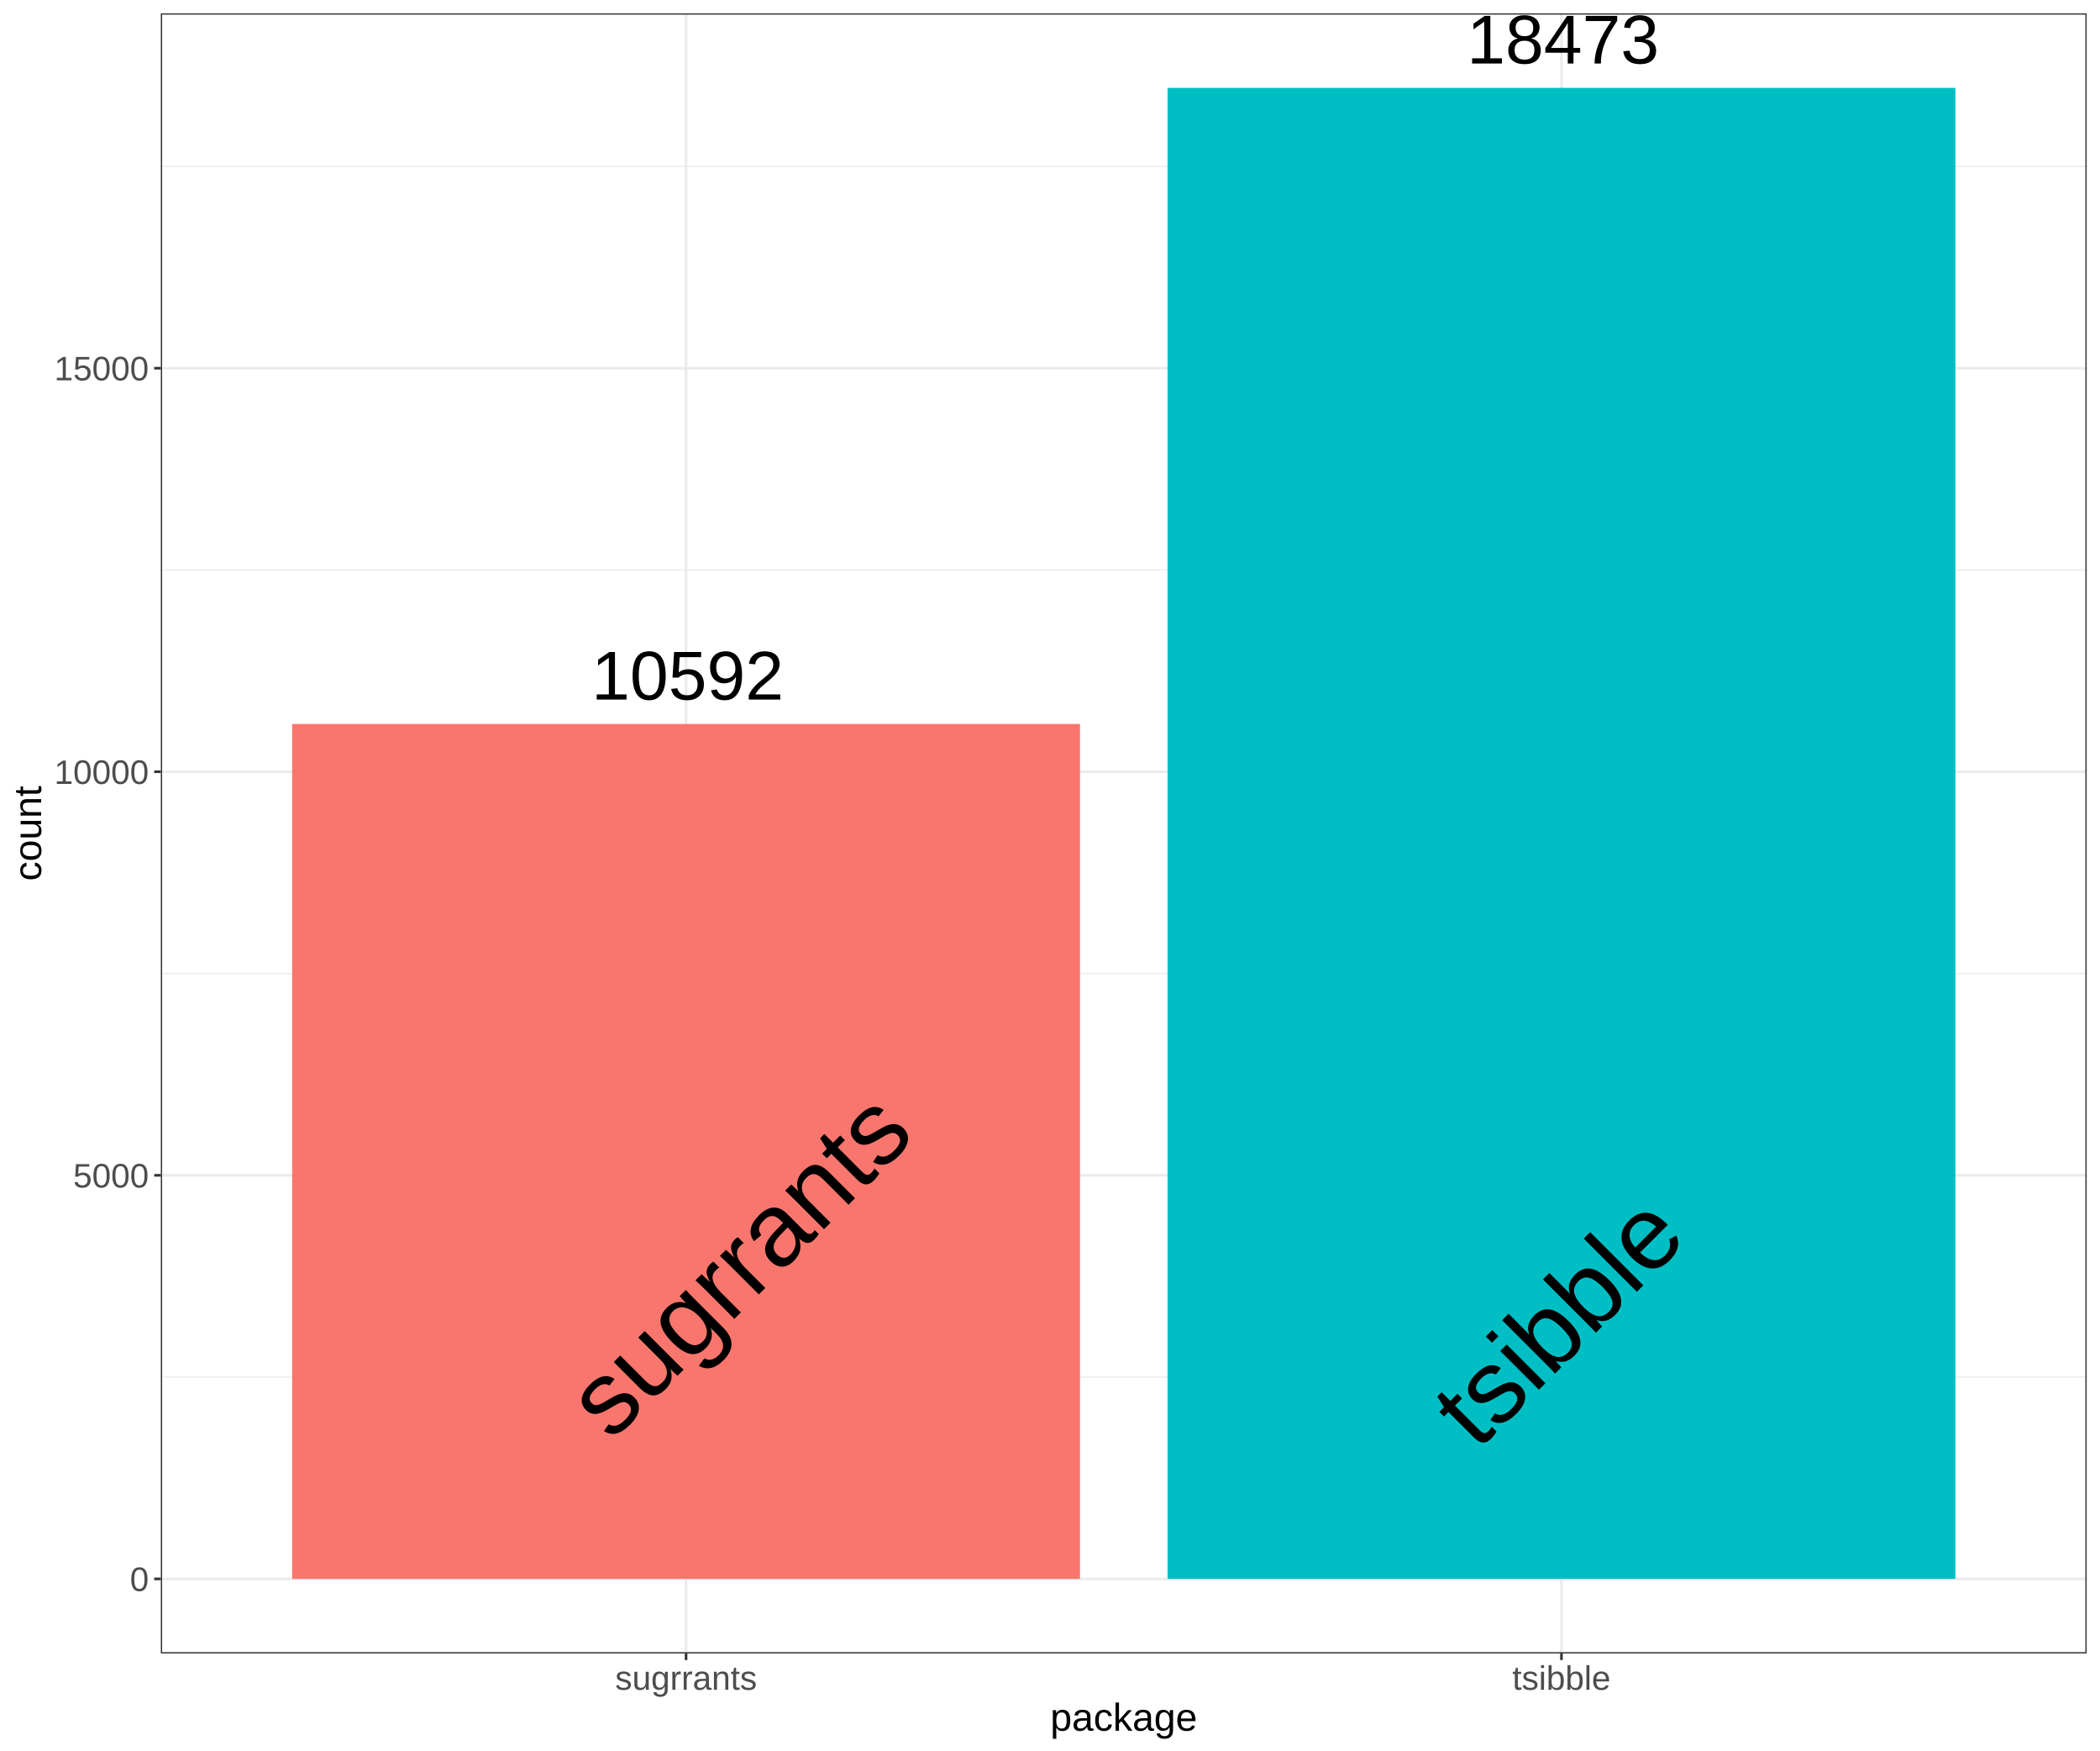
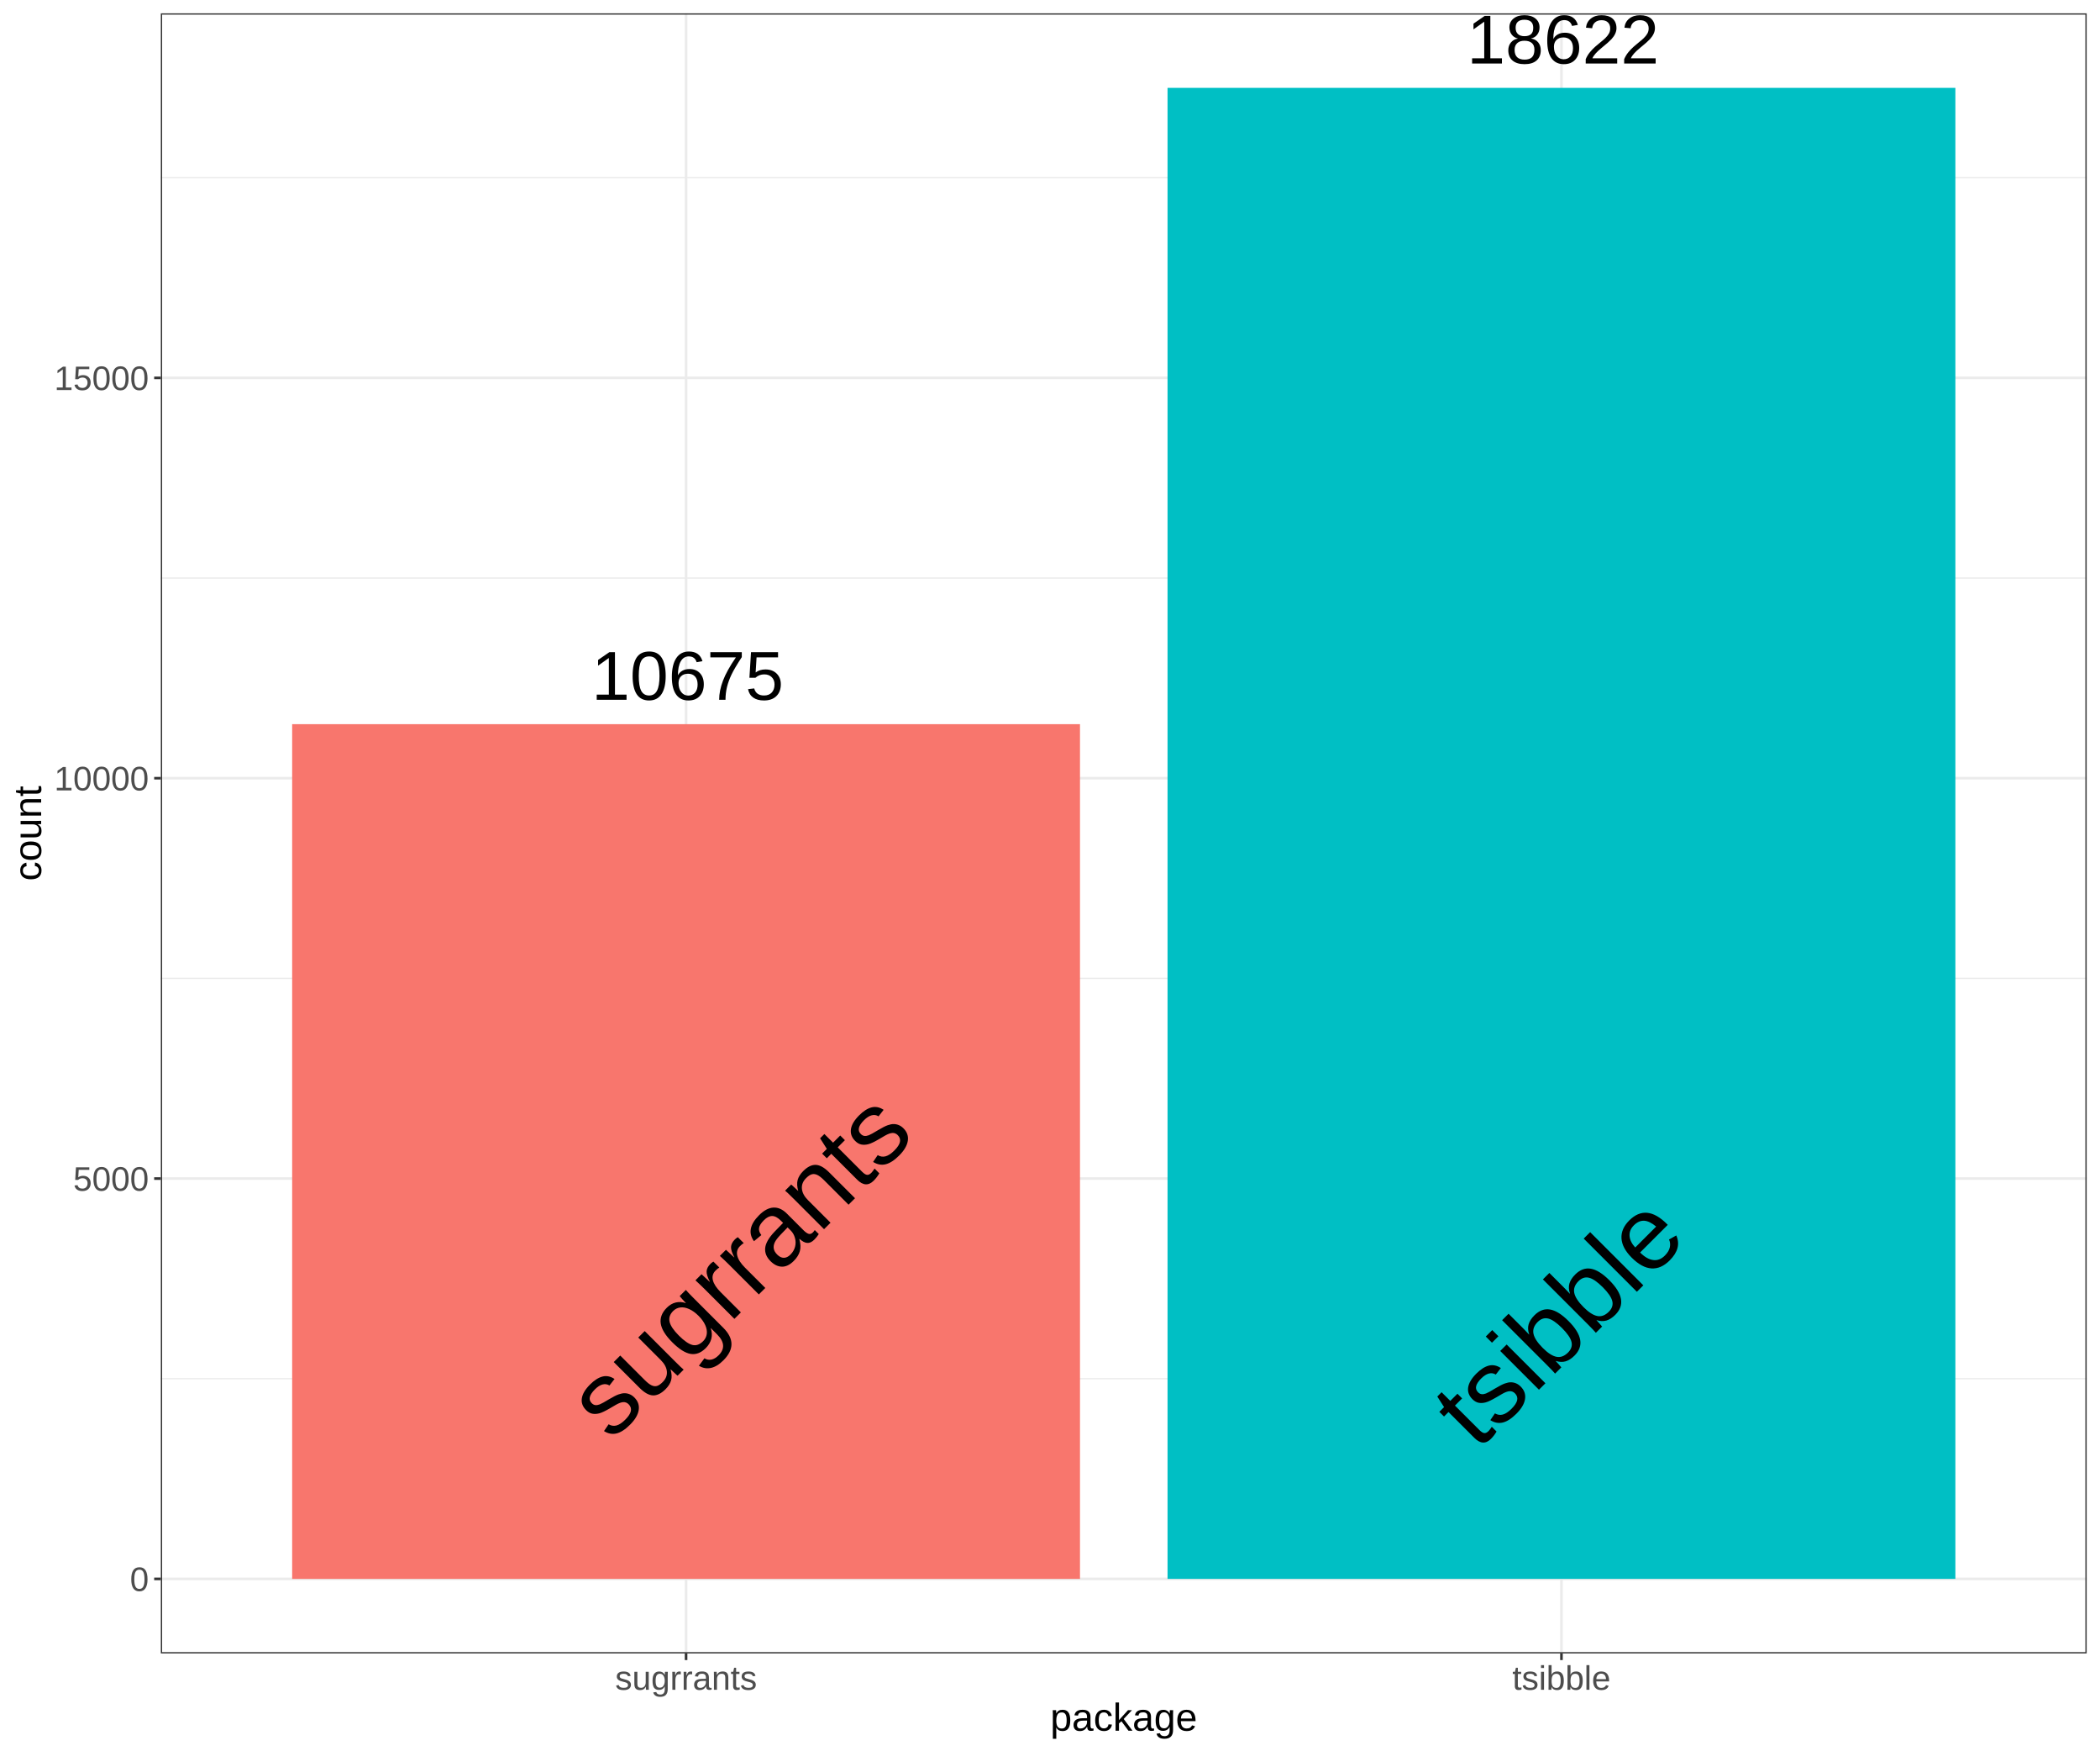
<svg xmlns="http://www.w3.org/2000/svg" viewBox="0 0 864.00 720.00">
  <defs>
    <style type="text/css">
    line, polyline, path, rect, circle {
      fill: none;
      stroke: #000000;
      stroke-linecap: round;
      stroke-linejoin: round;
      stroke-miterlimit: 10.00;
    }
  </style>
  </defs>
  <rect width="100%" height="100%" style="stroke: none; fill: #FFFFFF;" />
  <rect x="0.00" y="0.00" width="864.00" height="720.00" style="stroke-width: 1.07; stroke: #FFFFFF; fill: #FFFFFF;" />
  <defs>
    <clipPath id="cpNjYuMTc0NXw4NTguNTIxfDY4MC4xMDF8NS40Nzk0NQ==">
      <rect x="66.17" y="5.48" width="792.35" height="674.62" />
    </clipPath>
  </defs>
  <rect x="66.17" y="5.48" width="792.35" height="674.62" style="stroke-width: 1.07; stroke: none; fill: #FFFFFF;" clip-path="url(#cpNjYuMTc0NXw4NTguNTIxfDY4MC4xMDF8NS40Nzk0NQ==)" />
-   <polyline points="66.17,566.44 858.52,566.44 " style="stroke-width: 0.53; stroke: #EBEBEB; stroke-linecap: butt;" clip-path="url(#cpNjYuMTc0NXw4NTguNTIxfDY4MC4xMDF8NS40Nzk0NQ==)" />
-   <polyline points="66.17,400.44 858.52,400.44 " style="stroke-width: 0.53; stroke: #EBEBEB; stroke-linecap: butt;" clip-path="url(#cpNjYuMTc0NXw4NTguNTIxfDY4MC4xMDF8NS40Nzk0NQ==)" />
-   <polyline points="66.17,234.44 858.52,234.44 " style="stroke-width: 0.53; stroke: #EBEBEB; stroke-linecap: butt;" clip-path="url(#cpNjYuMTc0NXw4NTguNTIxfDY4MC4xMDF8NS40Nzk0NQ==)" />
-   <polyline points="66.17,68.45 858.52,68.45 " style="stroke-width: 0.53; stroke: #EBEBEB; stroke-linecap: butt;" clip-path="url(#cpNjYuMTc0NXw4NTguNTIxfDY4MC4xMDF8NS40Nzk0NQ==)" />
+   <polyline points="66.17,567.10 858.52,567.10 " style="stroke-width: 0.53; stroke: #EBEBEB; stroke-linecap: butt;" clip-path="url(#cpNjYuMTc0NXw4NTguNTIxfDY4MC4xMDF8NS40Nzk0NQ==)" />
+   <polyline points="66.17,402.43 858.52,402.43 " style="stroke-width: 0.53; stroke: #EBEBEB; stroke-linecap: butt;" clip-path="url(#cpNjYuMTc0NXw4NTguNTIxfDY4MC4xMDF8NS40Nzk0NQ==)" />
+   <polyline points="66.17,237.76 858.52,237.76 " style="stroke-width: 0.53; stroke: #EBEBEB; stroke-linecap: butt;" clip-path="url(#cpNjYuMTc0NXw4NTguNTIxfDY4MC4xMDF8NS40Nzk0NQ==)" />
+   <polyline points="66.17,73.10 858.52,73.10 " style="stroke-width: 0.53; stroke: #EBEBEB; stroke-linecap: butt;" clip-path="url(#cpNjYuMTc0NXw4NTguNTIxfDY4MC4xMDF8NS40Nzk0NQ==)" />
  <polyline points="66.17,649.44 858.52,649.44 " style="stroke-width: 1.07; stroke: #EBEBEB; stroke-linecap: butt;" clip-path="url(#cpNjYuMTc0NXw4NTguNTIxfDY4MC4xMDF8NS40Nzk0NQ==)" />
-   <polyline points="66.17,483.44 858.52,483.44 " style="stroke-width: 1.07; stroke: #EBEBEB; stroke-linecap: butt;" clip-path="url(#cpNjYuMTc0NXw4NTguNTIxfDY4MC4xMDF8NS40Nzk0NQ==)" />
-   <polyline points="66.17,317.44 858.52,317.44 " style="stroke-width: 1.07; stroke: #EBEBEB; stroke-linecap: butt;" clip-path="url(#cpNjYuMTc0NXw4NTguNTIxfDY4MC4xMDF8NS40Nzk0NQ==)" />
-   <polyline points="66.17,151.45 858.52,151.45 " style="stroke-width: 1.07; stroke: #EBEBEB; stroke-linecap: butt;" clip-path="url(#cpNjYuMTc0NXw4NTguNTIxfDY4MC4xMDF8NS40Nzk0NQ==)" />
+   <polyline points="66.17,484.77 858.52,484.77 " style="stroke-width: 1.07; stroke: #EBEBEB; stroke-linecap: butt;" clip-path="url(#cpNjYuMTc0NXw4NTguNTIxfDY4MC4xMDF8NS40Nzk0NQ==)" />
+   <polyline points="66.17,320.10 858.52,320.10 " style="stroke-width: 1.07; stroke: #EBEBEB; stroke-linecap: butt;" clip-path="url(#cpNjYuMTc0NXw4NTguNTIxfDY4MC4xMDF8NS40Nzk0NQ==)" />
+   <polyline points="66.17,155.43 858.52,155.43 " style="stroke-width: 1.07; stroke: #EBEBEB; stroke-linecap: butt;" clip-path="url(#cpNjYuMTc0NXw4NTguNTIxfDY4MC4xMDF8NS40Nzk0NQ==)" />
  <polyline points="282.27,680.10 282.27,5.48 " style="stroke-width: 1.07; stroke: #EBEBEB; stroke-linecap: butt;" clip-path="url(#cpNjYuMTc0NXw4NTguNTIxfDY4MC4xMDF8NS40Nzk0NQ==)" />
  <polyline points="642.43,680.10 642.43,5.48 " style="stroke-width: 1.07; stroke: #EBEBEB; stroke-linecap: butt;" clip-path="url(#cpNjYuMTc0NXw4NTguNTIxfDY4MC4xMDF8NS40Nzk0NQ==)" />
-   <rect x="120.20" y="297.79" width="324.14" height="351.65" style="stroke-width: 1.07; stroke: none; stroke-linecap: butt; fill: #F8766D;" clip-path="url(#cpNjYuMTc0NXw4NTguNTIxfDY4MC4xMDF8NS40Nzk0NQ==)" />
+   <rect x="120.20" y="297.87" width="324.14" height="351.57" style="stroke-width: 1.07; stroke: none; stroke-linecap: butt; fill: #F8766D;" clip-path="url(#cpNjYuMTc0NXw4NTguNTIxfDY4MC4xMDF8NS40Nzk0NQ==)" />
  <rect x="480.36" y="36.14" width="324.14" height="613.29" style="stroke-width: 1.07; stroke: none; stroke-linecap: butt; fill: #00BFC4;" clip-path="url(#cpNjYuMTc0NXw4NTguNTIxfDY4MC4xMDF8NS40Nzk0NQ==)" />
  <g clip-path="url(#cpNjYuMTc0NXw4NTguNTIxfDY4MC4xMDF8NS40Nzk0NQ==)">
-     <text x="243.34" y="287.76" style="font-size: 28.45px; font-family: Arial;" textLength="77.86px" lengthAdjust="spacingAndGlyphs">10592</text>
+     <text x="243.34" y="287.84" style="font-size: 28.45px; font-family: Arial;" textLength="77.86px" lengthAdjust="spacingAndGlyphs">10675</text>
  </g>
  <g clip-path="url(#cpNjYuMTc0NXw4NTguNTIxfDY4MC4xMDF8NS40Nzk0NQ==)">
-     <text x="603.50" y="26.12" style="font-size: 28.45px; font-family: Arial;" textLength="77.86px" lengthAdjust="spacingAndGlyphs">18473</text>
+     <text x="603.50" y="26.12" style="font-size: 28.45px; font-family: Arial;" textLength="77.86px" lengthAdjust="spacingAndGlyphs">18622</text>
  </g>
  <g clip-path="url(#cpNjYuMTc0NXw4NTguNTIxfDY4MC4xMDF8NS40Nzk0NQ==)">
    <text transform="translate(251.41,593.23) rotate(-45)" style="font-size: 42.68px; font-family: Arial;" textLength="179.24px" lengthAdjust="spacingAndGlyphs">sugrrants</text>
  </g>
  <g clip-path="url(#cpNjYuMTc0NXw4NTguNTIxfDY4MC4xMDF8NS40Nzk0NQ==)">
    <text transform="translate(607.68,597.12) rotate(-45)" style="font-size: 42.68px; font-family: Arial;" textLength="124.30px" lengthAdjust="spacingAndGlyphs">tsibble</text>
  </g>
  <rect x="66.17" y="5.48" width="792.35" height="674.62" style="stroke-width: 1.07; stroke: #333333;" clip-path="url(#cpNjYuMTc0NXw4NTguNTIxfDY4MC4xMDF8NS40Nzk0NQ==)" />
  <defs>
    <clipPath id="cpMHw4NjR8NzIwfDA=">
      <rect x="0.00" y="0.00" width="864.00" height="720.00" />
    </clipPath>
  </defs>
  <g clip-path="url(#cpMHw4NjR8NzIwfDA=)">
    <text x="53.46" y="654.44" style="font-size: 14.00px; fill: #4D4D4D; font-family: Arial;" textLength="7.79px" lengthAdjust="spacingAndGlyphs">0</text>
  </g>
  <g clip-path="url(#cpMHw4NjR8NzIwfDA=)">
-     <text x="30.10" y="488.45" style="font-size: 14.00px; fill: #4D4D4D; font-family: Arial;" textLength="31.14px" lengthAdjust="spacingAndGlyphs">5000</text>
+     <text x="30.10" y="489.78" style="font-size: 14.00px; fill: #4D4D4D; font-family: Arial;" textLength="31.14px" lengthAdjust="spacingAndGlyphs">5000</text>
  </g>
  <g clip-path="url(#cpMHw4NjR8NzIwfDA=)">
-     <text x="22.31" y="322.45" style="font-size: 14.00px; fill: #4D4D4D; font-family: Arial;" textLength="38.93px" lengthAdjust="spacingAndGlyphs">10000</text>
+     <text x="22.31" y="325.11" style="font-size: 14.00px; fill: #4D4D4D; font-family: Arial;" textLength="38.93px" lengthAdjust="spacingAndGlyphs">10000</text>
  </g>
  <g clip-path="url(#cpMHw4NjR8NzIwfDA=)">
-     <text x="22.31" y="156.45" style="font-size: 14.00px; fill: #4D4D4D; font-family: Arial;" textLength="38.93px" lengthAdjust="spacingAndGlyphs">15000</text>
+     <text x="22.31" y="160.44" style="font-size: 14.00px; fill: #4D4D4D; font-family: Arial;" textLength="38.93px" lengthAdjust="spacingAndGlyphs">15000</text>
  </g>
  <polyline points="63.43,649.44 66.17,649.44 " style="stroke-width: 1.07; stroke: #333333; stroke-linecap: butt;" clip-path="url(#cpMHw4NjR8NzIwfDA=)" />
-   <polyline points="63.43,483.44 66.17,483.44 " style="stroke-width: 1.07; stroke: #333333; stroke-linecap: butt;" clip-path="url(#cpMHw4NjR8NzIwfDA=)" />
-   <polyline points="63.43,317.44 66.17,317.44 " style="stroke-width: 1.07; stroke: #333333; stroke-linecap: butt;" clip-path="url(#cpMHw4NjR8NzIwfDA=)" />
-   <polyline points="63.43,151.45 66.17,151.45 " style="stroke-width: 1.07; stroke: #333333; stroke-linecap: butt;" clip-path="url(#cpMHw4NjR8NzIwfDA=)" />
+   <polyline points="63.43,484.77 66.17,484.77 " style="stroke-width: 1.07; stroke: #333333; stroke-linecap: butt;" clip-path="url(#cpMHw4NjR8NzIwfDA=)" />
+   <polyline points="63.43,320.10 66.17,320.10 " style="stroke-width: 1.07; stroke: #333333; stroke-linecap: butt;" clip-path="url(#cpMHw4NjR8NzIwfDA=)" />
+   <polyline points="63.43,155.43 66.17,155.43 " style="stroke-width: 1.07; stroke: #333333; stroke-linecap: butt;" clip-path="url(#cpMHw4NjR8NzIwfDA=)" />
  <polyline points="282.27,682.84 282.27,680.10 " style="stroke-width: 1.07; stroke: #333333; stroke-linecap: butt;" clip-path="url(#cpMHw4NjR8NzIwfDA=)" />
  <polyline points="642.43,682.84 642.43,680.10 " style="stroke-width: 1.07; stroke: #333333; stroke-linecap: butt;" clip-path="url(#cpMHw4NjR8NzIwfDA=)" />
  <g clip-path="url(#cpMHw4NjR8NzIwfDA=)">
    <text x="253.09" y="695.05" style="font-size: 14.00px; fill: #4D4D4D; font-family: Arial;" textLength="58.36px" lengthAdjust="spacingAndGlyphs">sugrrants</text>
  </g>
  <g clip-path="url(#cpMHw4NjR8NzIwfDA=)">
    <text x="622.19" y="695.05" style="font-size: 14.00px; fill: #4D4D4D; font-family: Arial;" textLength="40.47px" lengthAdjust="spacingAndGlyphs">tsibble</text>
  </g>
  <g clip-path="url(#cpMHw4NjR8NzIwfDA=)">
    <text x="432.10" y="711.88" style="font-size: 16.00px; font-family: Arial;" textLength="60.49px" lengthAdjust="spacingAndGlyphs">package</text>
  </g>
  <g clip-path="url(#cpMHw4NjR8NzIwfDA=)">
    <text transform="translate(16.93,362.36) rotate(-90)" style="font-size: 16.00px; font-family: Arial;" textLength="39.14px" lengthAdjust="spacingAndGlyphs">count</text>
  </g>
</svg>
